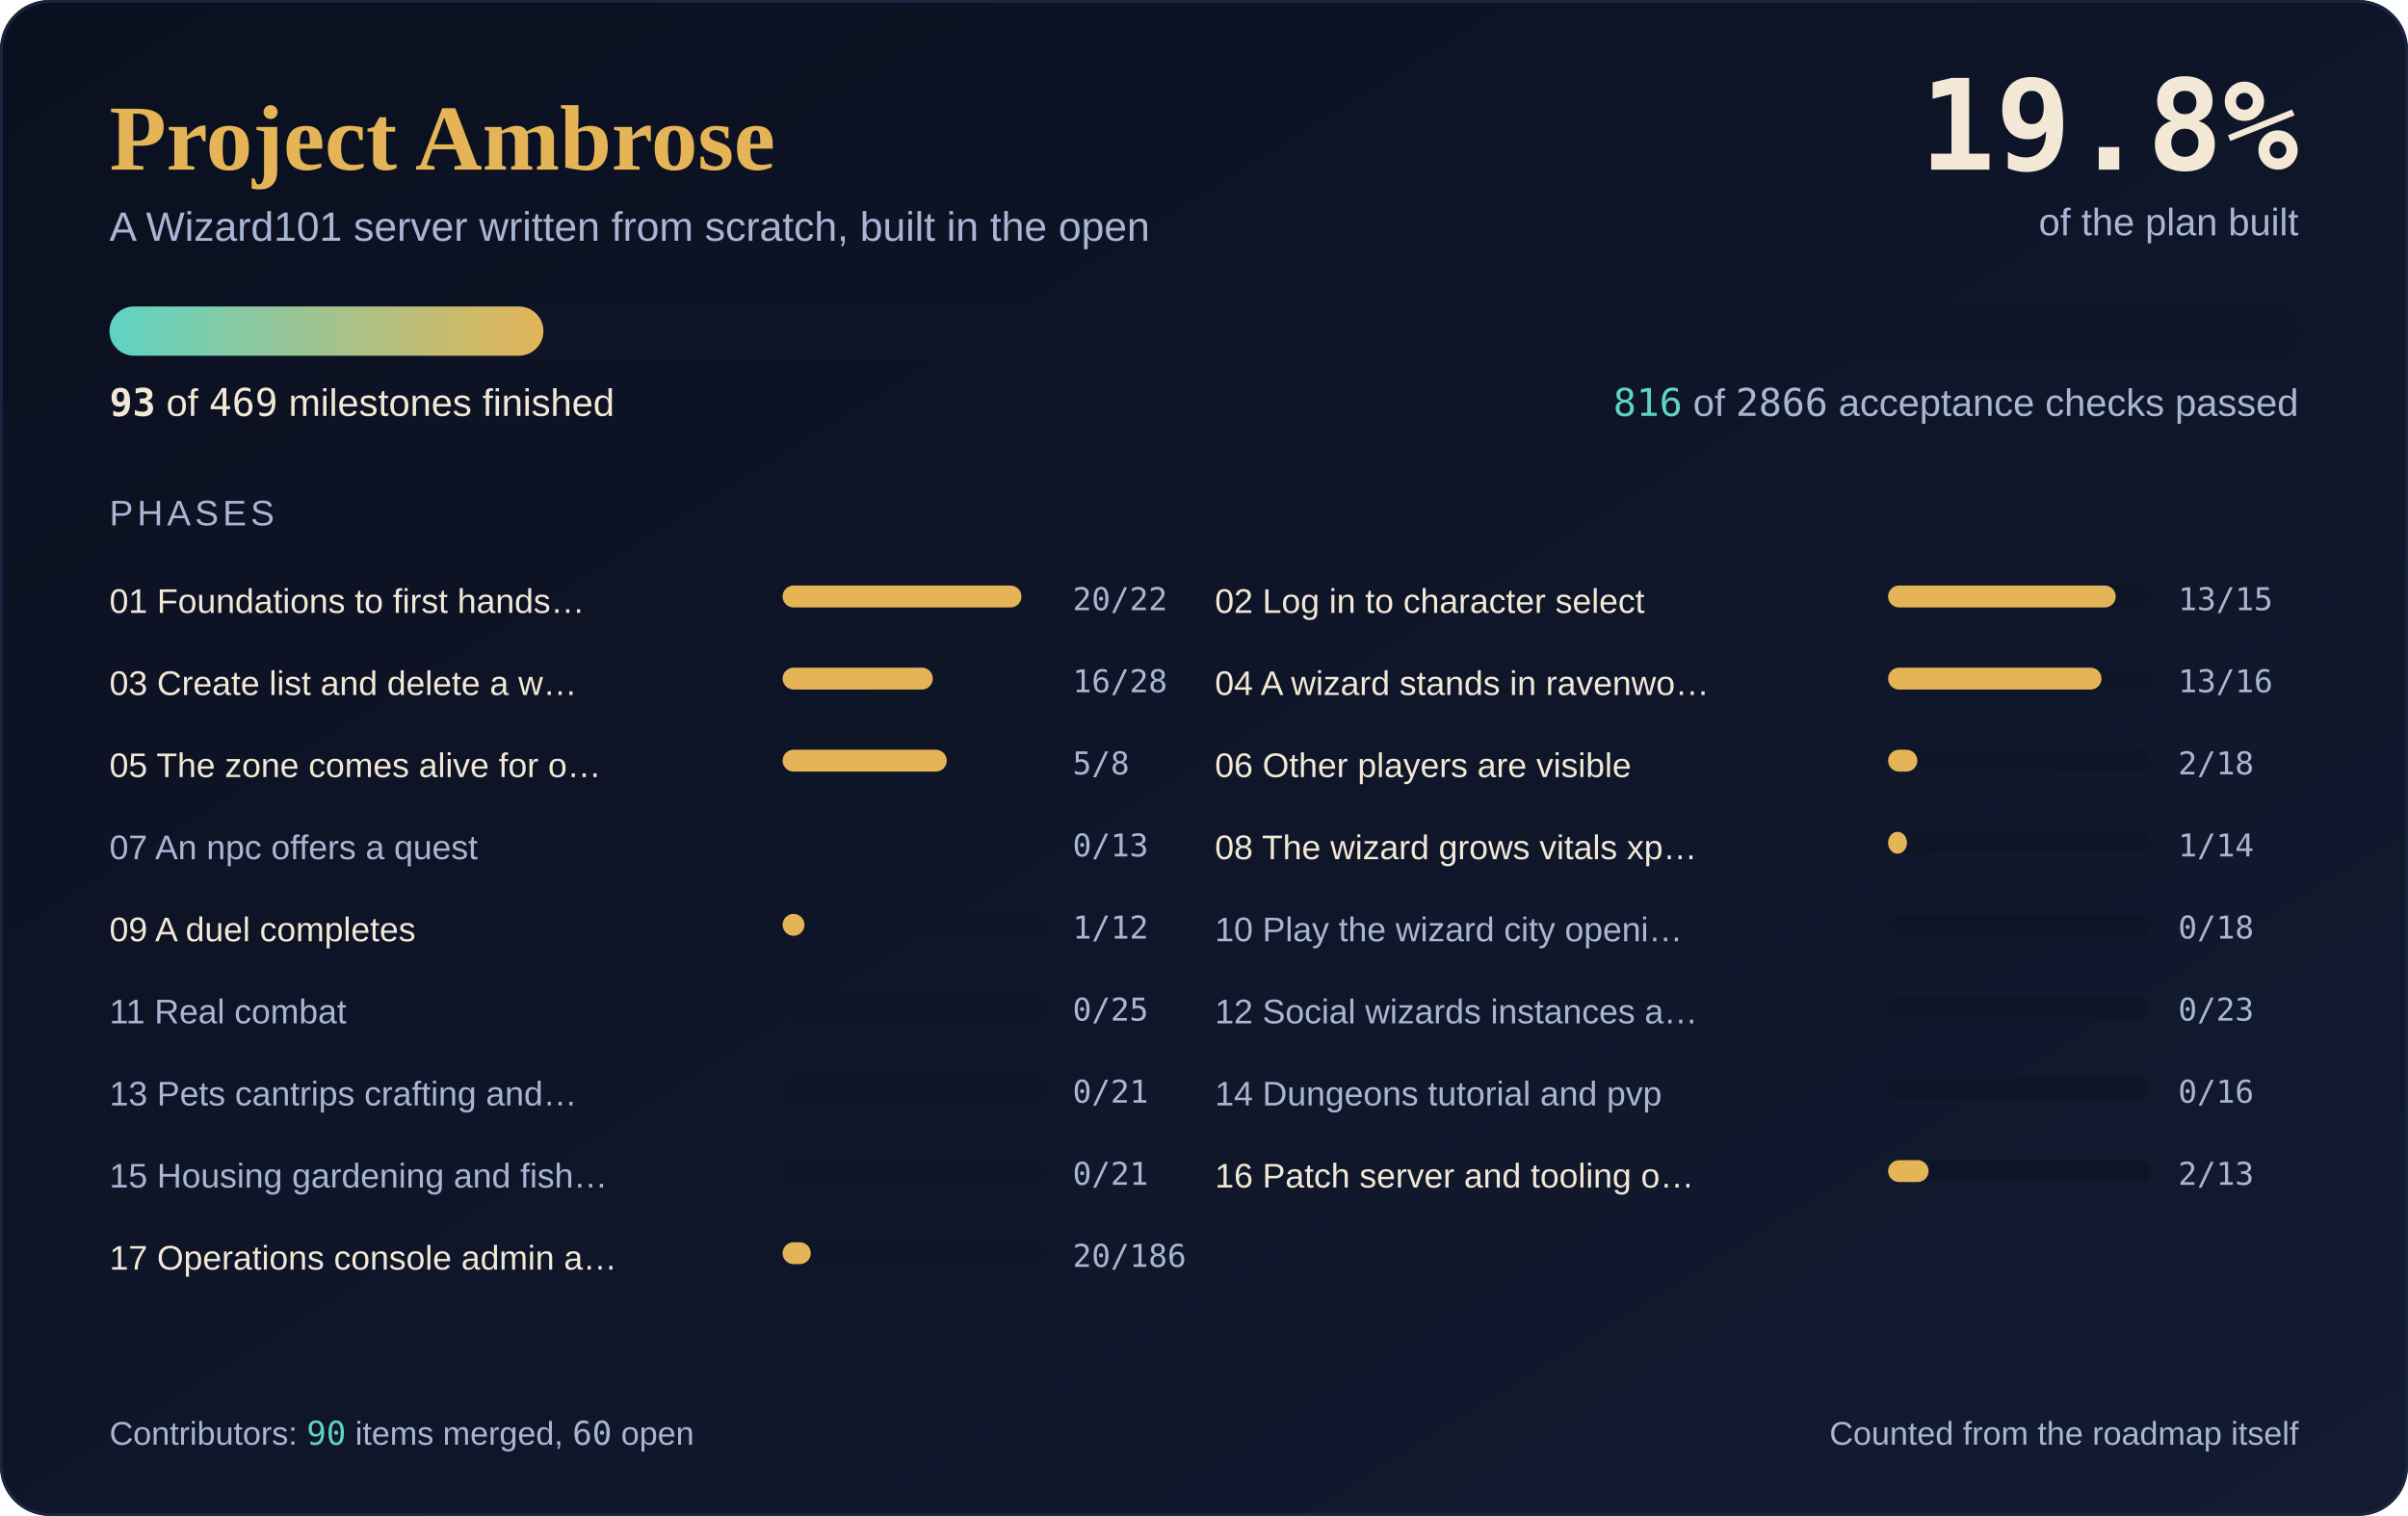
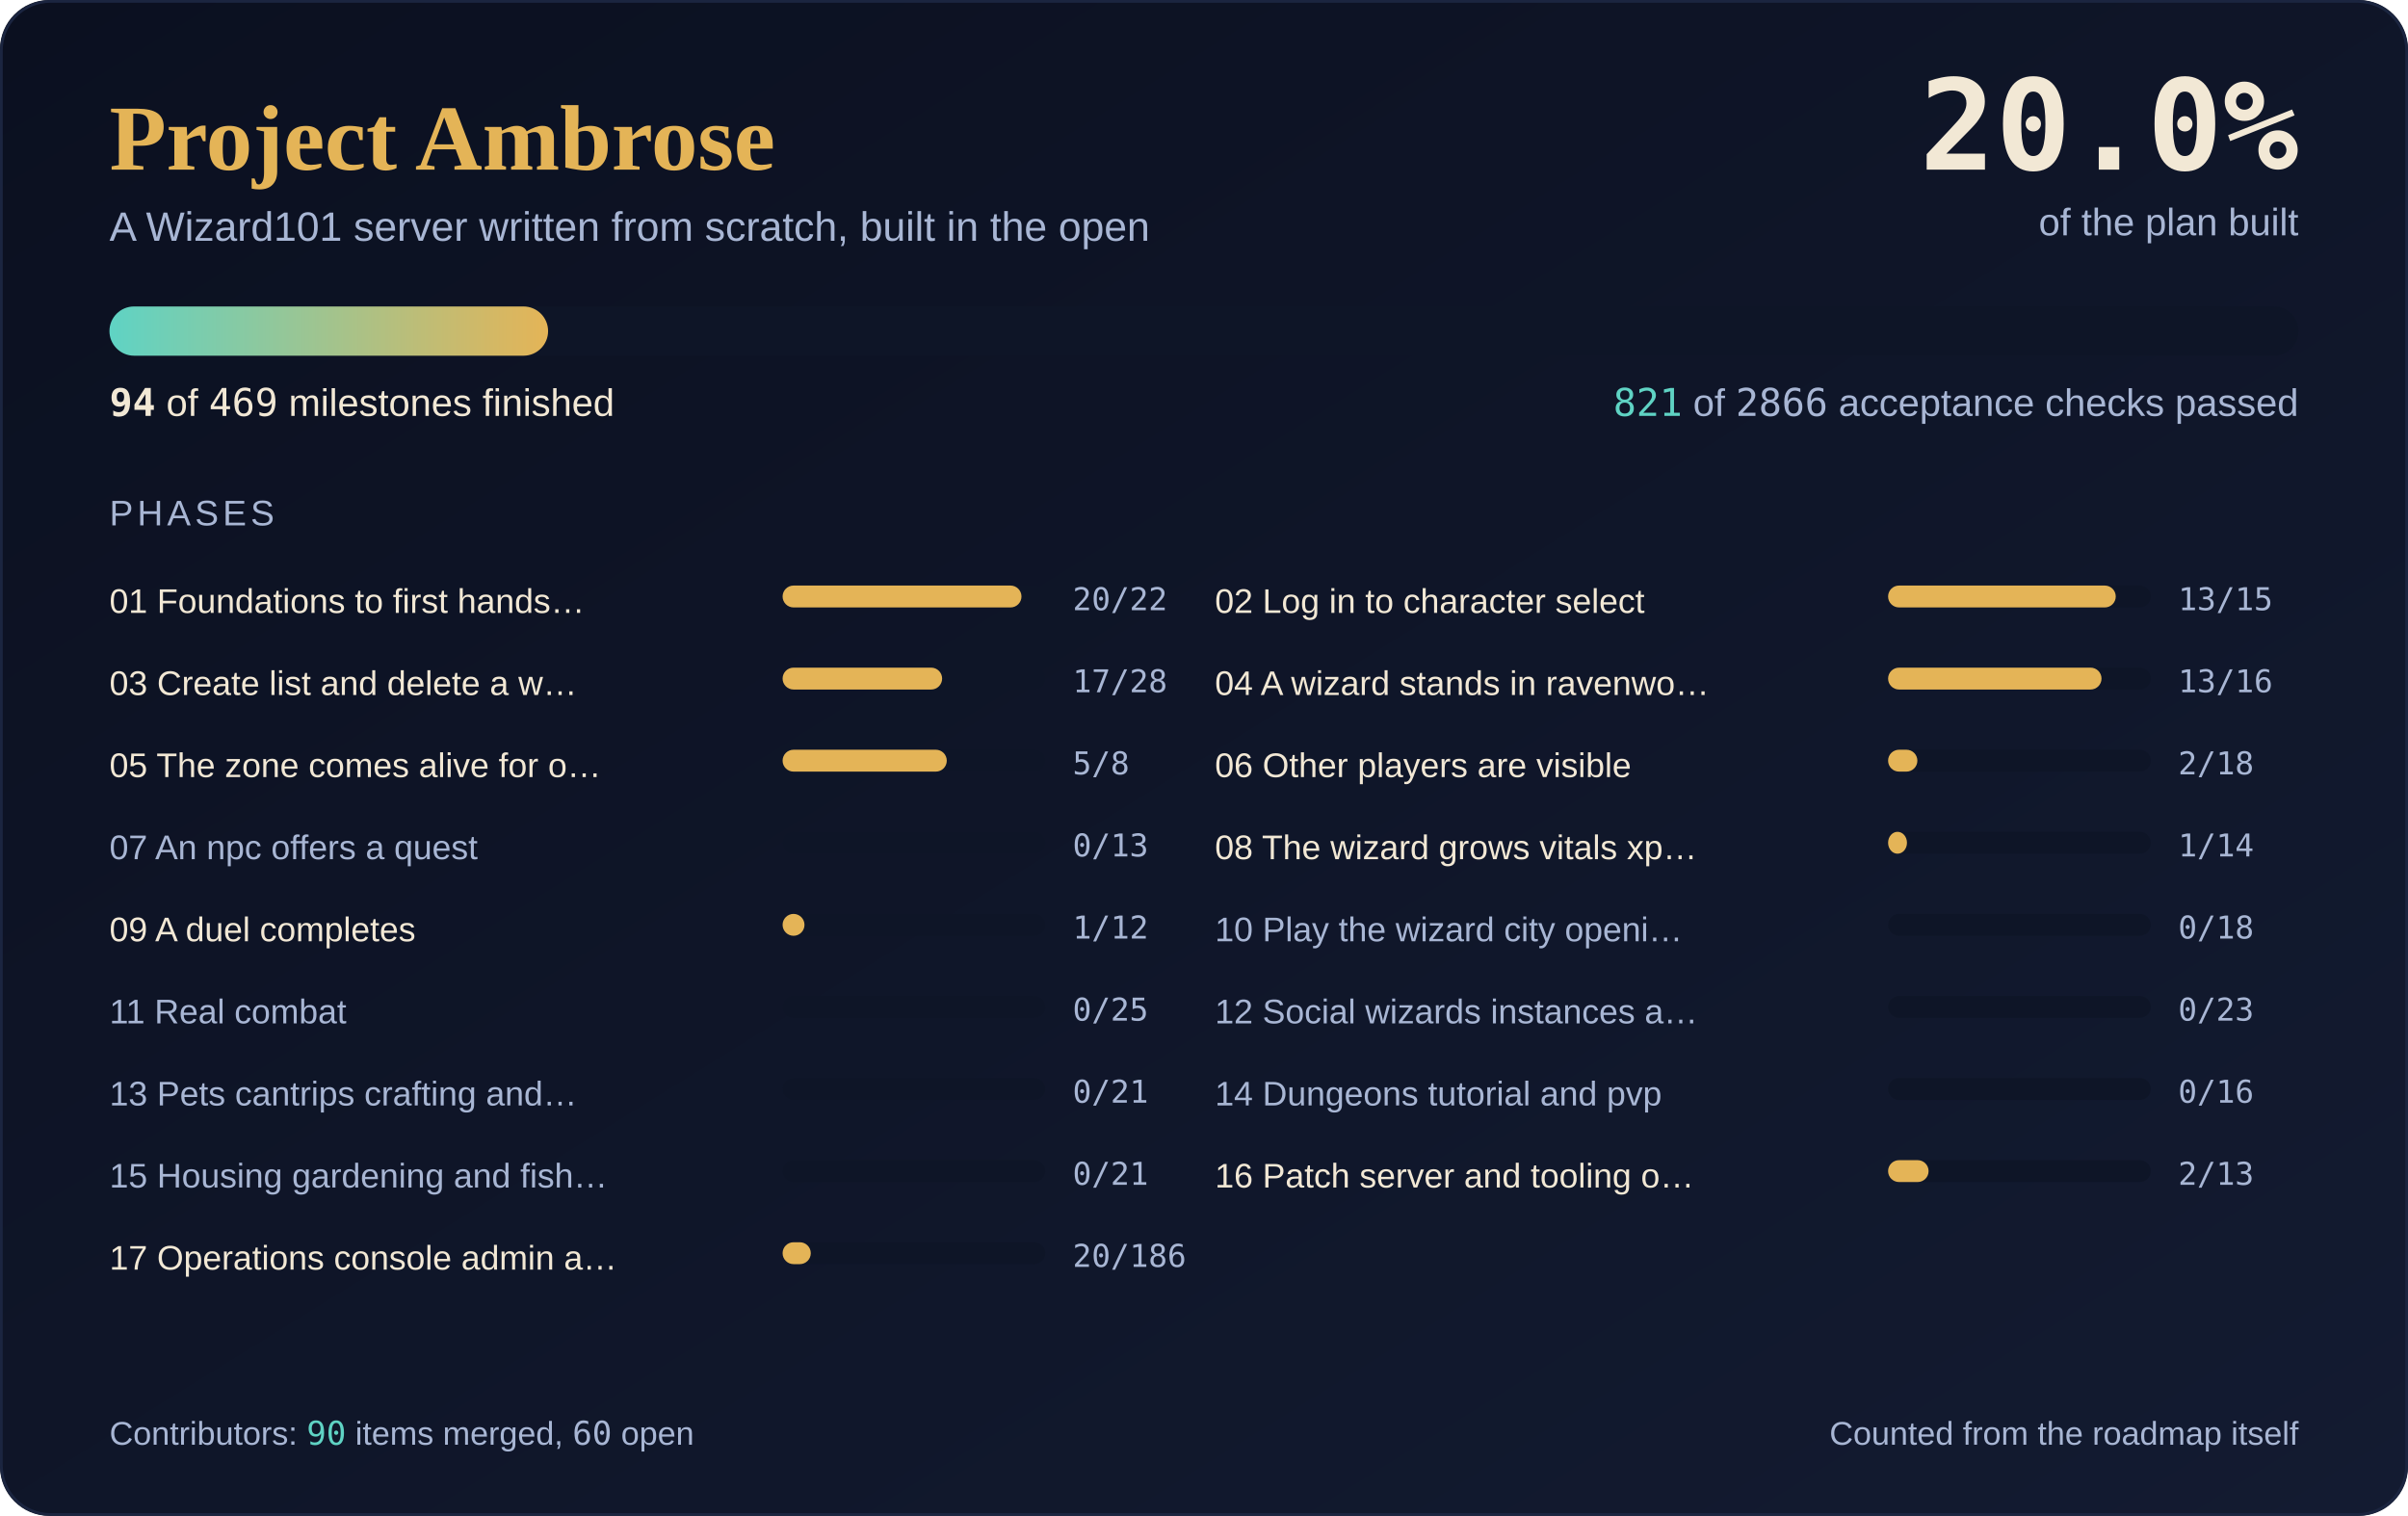
- <svg xmlns="http://www.w3.org/2000/svg" width="880" height="554" viewBox="0 0 880 554" role="img" aria-label="Project Ambrose progress: 93 of 469 milestones complete, 19.8 percent">
+ <svg xmlns="http://www.w3.org/2000/svg" width="880" height="554" viewBox="0 0 880 554" role="img" aria-label="Project Ambrose progress: 94 of 469 milestones complete, 20.0 percent">
  <defs>
    <linearGradient id="sky" x1="0" y1="0" x2="1" y2="1">
      <stop offset="0" stop-color="#0B1020" />
      <stop offset="1" stop-color="#131B31" />
    </linearGradient>
    <linearGradient id="fill" x1="0" y1="0" x2="1" y2="0">
      <stop offset="0" stop-color="#5FD3C4" />
      <stop offset="1" stop-color="#E4B457" />
    </linearGradient>
  </defs>
  <rect width="880" height="554" rx="18" fill="url(#sky)" />
  <rect x="0.5" y="0.5" width="879" height="553" rx="18" fill="none" stroke="#1B2540" />
  <text x="40" y="62" font-family="'Cormorant Garamond', Georgia, 'Times New Roman', serif" font-size="34" font-weight="600" fill="#E4B457">Project Ambrose</text>
  <text x="40" y="88" font-family="Karla, 'Segoe UI', 'Helvetica Neue', Arial, sans-serif" font-size="15" fill="#A8B6D4">A Wizard101 server written from scratch, built in the open</text>
-   <text x="840" y="62" text-anchor="end" font-family="'JetBrains Mono', Consolas, 'DejaVu Sans Mono', monospace" font-size="46" font-weight="700" fill="#F2E8D5">19.8%</text>
+   <text x="840" y="62" text-anchor="end" font-family="'JetBrains Mono', Consolas, 'DejaVu Sans Mono', monospace" font-size="46" font-weight="700" fill="#F2E8D5">20.0%</text>
  <text x="840" y="86" text-anchor="end" font-family="Karla, 'Segoe UI', 'Helvetica Neue', Arial, sans-serif" font-size="14" fill="#A8B6D4">of the plan built</text>
  <rect x="40" y="112" width="800" height="18" rx="9.0" fill="#0E1527" />
-   <rect x="40" y="112" width="158.6" height="18" rx="9.0" fill="url(#fill)" />
+   <rect x="40" y="112" width="160.3" height="18" rx="9.0" fill="url(#fill)" />
  <text x="40" y="152" font-family="Karla, 'Segoe UI', 'Helvetica Neue', Arial, sans-serif" font-size="14" fill="#F2E8D5">
-     <tspan font-family="'JetBrains Mono', Consolas, 'DejaVu Sans Mono', monospace" font-weight="700">93</tspan> of <tspan font-family="'JetBrains Mono', Consolas, 'DejaVu Sans Mono', monospace">469</tspan> milestones finished</text>
+     <tspan font-family="'JetBrains Mono', Consolas, 'DejaVu Sans Mono', monospace" font-weight="700">94</tspan> of <tspan font-family="'JetBrains Mono', Consolas, 'DejaVu Sans Mono', monospace">469</tspan> milestones finished</text>
  <text x="840" y="152" text-anchor="end" font-family="Karla, 'Segoe UI', 'Helvetica Neue', Arial, sans-serif" font-size="14" fill="#A8B6D4">
-     <tspan font-family="'JetBrains Mono', Consolas, 'DejaVu Sans Mono', monospace" fill="#5FD3C4">816</tspan> of <tspan font-family="'JetBrains Mono', Consolas, 'DejaVu Sans Mono', monospace">2866</tspan> acceptance checks passed</text>
+     <tspan font-family="'JetBrains Mono', Consolas, 'DejaVu Sans Mono', monospace" fill="#5FD3C4">821</tspan> of <tspan font-family="'JetBrains Mono', Consolas, 'DejaVu Sans Mono', monospace">2866</tspan> acceptance checks passed</text>
  <text x="40" y="192" font-family="Karla, 'Segoe UI', 'Helvetica Neue', Arial, sans-serif" font-size="13" fill="#A8B6D4" letter-spacing="1.5">PHASES</text>
  <text x="40" y="224" font-family="Karla, 'Segoe UI', 'Helvetica Neue', Arial, sans-serif" font-size="12.5" fill="#F2E8D5">01 Foundations to first hands…</text>
  <rect x="286" y="214" width="96" height="8" rx="4.0" fill="#0E1527" />
  <rect x="286" y="214" width="87.3" height="8" rx="4.0" fill="#E4B457" />
  <text x="392" y="223" font-family="'JetBrains Mono', Consolas, 'DejaVu Sans Mono', monospace" font-size="11.5" fill="#A8B6D4">20/22</text>
  <text x="444" y="224" font-family="Karla, 'Segoe UI', 'Helvetica Neue', Arial, sans-serif" font-size="12.5" fill="#F2E8D5">02 Log in to character select</text>
  <rect x="690" y="214" width="96" height="8" rx="4.0" fill="#0E1527" />
  <rect x="690" y="214" width="83.2" height="8" rx="4.0" fill="#E4B457" />
  <text x="796" y="223" font-family="'JetBrains Mono', Consolas, 'DejaVu Sans Mono', monospace" font-size="11.5" fill="#A8B6D4">13/15</text>
  <text x="40" y="254" font-family="Karla, 'Segoe UI', 'Helvetica Neue', Arial, sans-serif" font-size="12.5" fill="#F2E8D5">03 Create list and delete a w…</text>
  <rect x="286" y="244" width="96" height="8" rx="4.0" fill="#0E1527" />
-   <rect x="286" y="244" width="54.9" height="8" rx="4.0" fill="#E4B457" />
-   <text x="392" y="253" font-family="'JetBrains Mono', Consolas, 'DejaVu Sans Mono', monospace" font-size="11.5" fill="#A8B6D4">16/28</text>
+   <rect x="286" y="244" width="58.3" height="8" rx="4.0" fill="#E4B457" />
+   <text x="392" y="253" font-family="'JetBrains Mono', Consolas, 'DejaVu Sans Mono', monospace" font-size="11.5" fill="#A8B6D4">17/28</text>
  <text x="444" y="254" font-family="Karla, 'Segoe UI', 'Helvetica Neue', Arial, sans-serif" font-size="12.5" fill="#F2E8D5">04 A wizard stands in ravenwo…</text>
  <rect x="690" y="244" width="96" height="8" rx="4.0" fill="#0E1527" />
  <rect x="690" y="244" width="78.0" height="8" rx="4.0" fill="#E4B457" />
  <text x="796" y="253" font-family="'JetBrains Mono', Consolas, 'DejaVu Sans Mono', monospace" font-size="11.5" fill="#A8B6D4">13/16</text>
  <text x="40" y="284" font-family="Karla, 'Segoe UI', 'Helvetica Neue', Arial, sans-serif" font-size="12.5" fill="#F2E8D5">05 The zone comes alive for o…</text>
  <rect x="286" y="274" width="96" height="8" rx="4.0" fill="#0E1527" />
  <rect x="286" y="274" width="60.0" height="8" rx="4.0" fill="#E4B457" />
  <text x="392" y="283" font-family="'JetBrains Mono', Consolas, 'DejaVu Sans Mono', monospace" font-size="11.5" fill="#A8B6D4">5/8</text>
  <text x="444" y="284" font-family="Karla, 'Segoe UI', 'Helvetica Neue', Arial, sans-serif" font-size="12.5" fill="#F2E8D5">06 Other players are visible</text>
  <rect x="690" y="274" width="96" height="8" rx="4.0" fill="#0E1527" />
  <rect x="690" y="274" width="10.7" height="8" rx="4.0" fill="#E4B457" />
  <text x="796" y="283" font-family="'JetBrains Mono', Consolas, 'DejaVu Sans Mono', monospace" font-size="11.5" fill="#A8B6D4">2/18</text>
  <text x="40" y="314" font-family="Karla, 'Segoe UI', 'Helvetica Neue', Arial, sans-serif" font-size="12.5" fill="#A8B6D4">07 An npc offers a quest</text>
  <rect x="286" y="304" width="96" height="8" rx="4.0" fill="#0E1527" />
  <text x="392" y="313" font-family="'JetBrains Mono', Consolas, 'DejaVu Sans Mono', monospace" font-size="11.5" fill="#A8B6D4">0/13</text>
  <text x="444" y="314" font-family="Karla, 'Segoe UI', 'Helvetica Neue', Arial, sans-serif" font-size="12.5" fill="#F2E8D5">08 The wizard grows vitals xp…</text>
  <rect x="690" y="304" width="96" height="8" rx="4.0" fill="#0E1527" />
  <rect x="690" y="304" width="6.9" height="8" rx="4.0" fill="#E4B457" />
  <text x="796" y="313" font-family="'JetBrains Mono', Consolas, 'DejaVu Sans Mono', monospace" font-size="11.5" fill="#A8B6D4">1/14</text>
  <text x="40" y="344" font-family="Karla, 'Segoe UI', 'Helvetica Neue', Arial, sans-serif" font-size="12.5" fill="#F2E8D5">09 A duel completes</text>
  <rect x="286" y="334" width="96" height="8" rx="4.0" fill="#0E1527" />
  <rect x="286" y="334" width="8.0" height="8" rx="4.0" fill="#E4B457" />
  <text x="392" y="343" font-family="'JetBrains Mono', Consolas, 'DejaVu Sans Mono', monospace" font-size="11.5" fill="#A8B6D4">1/12</text>
  <text x="444" y="344" font-family="Karla, 'Segoe UI', 'Helvetica Neue', Arial, sans-serif" font-size="12.5" fill="#A8B6D4">10 Play the wizard city openi…</text>
  <rect x="690" y="334" width="96" height="8" rx="4.0" fill="#0E1527" />
  <text x="796" y="343" font-family="'JetBrains Mono', Consolas, 'DejaVu Sans Mono', monospace" font-size="11.5" fill="#A8B6D4">0/18</text>
  <text x="40" y="374" font-family="Karla, 'Segoe UI', 'Helvetica Neue', Arial, sans-serif" font-size="12.5" fill="#A8B6D4">11 Real combat</text>
  <rect x="286" y="364" width="96" height="8" rx="4.0" fill="#0E1527" />
  <text x="392" y="373" font-family="'JetBrains Mono', Consolas, 'DejaVu Sans Mono', monospace" font-size="11.5" fill="#A8B6D4">0/25</text>
  <text x="444" y="374" font-family="Karla, 'Segoe UI', 'Helvetica Neue', Arial, sans-serif" font-size="12.5" fill="#A8B6D4">12 Social wizards instances a…</text>
  <rect x="690" y="364" width="96" height="8" rx="4.0" fill="#0E1527" />
  <text x="796" y="373" font-family="'JetBrains Mono', Consolas, 'DejaVu Sans Mono', monospace" font-size="11.5" fill="#A8B6D4">0/23</text>
  <text x="40" y="404" font-family="Karla, 'Segoe UI', 'Helvetica Neue', Arial, sans-serif" font-size="12.5" fill="#A8B6D4">13 Pets cantrips crafting and…</text>
  <rect x="286" y="394" width="96" height="8" rx="4.0" fill="#0E1527" />
  <text x="392" y="403" font-family="'JetBrains Mono', Consolas, 'DejaVu Sans Mono', monospace" font-size="11.5" fill="#A8B6D4">0/21</text>
  <text x="444" y="404" font-family="Karla, 'Segoe UI', 'Helvetica Neue', Arial, sans-serif" font-size="12.5" fill="#A8B6D4">14 Dungeons tutorial and pvp</text>
  <rect x="690" y="394" width="96" height="8" rx="4.0" fill="#0E1527" />
  <text x="796" y="403" font-family="'JetBrains Mono', Consolas, 'DejaVu Sans Mono', monospace" font-size="11.5" fill="#A8B6D4">0/16</text>
  <text x="40" y="434" font-family="Karla, 'Segoe UI', 'Helvetica Neue', Arial, sans-serif" font-size="12.5" fill="#A8B6D4">15 Housing gardening and fish…</text>
  <rect x="286" y="424" width="96" height="8" rx="4.0" fill="#0E1527" />
  <text x="392" y="433" font-family="'JetBrains Mono', Consolas, 'DejaVu Sans Mono', monospace" font-size="11.5" fill="#A8B6D4">0/21</text>
  <text x="444" y="434" font-family="Karla, 'Segoe UI', 'Helvetica Neue', Arial, sans-serif" font-size="12.5" fill="#F2E8D5">16 Patch server and tooling o…</text>
  <rect x="690" y="424" width="96" height="8" rx="4.0" fill="#0E1527" />
  <rect x="690" y="424" width="14.8" height="8" rx="4.0" fill="#E4B457" />
  <text x="796" y="433" font-family="'JetBrains Mono', Consolas, 'DejaVu Sans Mono', monospace" font-size="11.5" fill="#A8B6D4">2/13</text>
  <text x="40" y="464" font-family="Karla, 'Segoe UI', 'Helvetica Neue', Arial, sans-serif" font-size="12.5" fill="#F2E8D5">17 Operations console admin a…</text>
  <rect x="286" y="454" width="96" height="8" rx="4.0" fill="#0E1527" />
  <rect x="286" y="454" width="10.3" height="8" rx="4.0" fill="#E4B457" />
  <text x="392" y="463" font-family="'JetBrains Mono', Consolas, 'DejaVu Sans Mono', monospace" font-size="11.5" fill="#A8B6D4">20/186</text>
  <text x="40" y="528" font-family="Karla, 'Segoe UI', 'Helvetica Neue', Arial, sans-serif" font-size="12" fill="#A8B6D4">Contributors: <tspan font-family="'JetBrains Mono', Consolas, 'DejaVu Sans Mono', monospace" fill="#5FD3C4">90</tspan> items merged, <tspan font-family="'JetBrains Mono', Consolas, 'DejaVu Sans Mono', monospace">60</tspan> open</text>
  <text x="840" y="528" text-anchor="end" font-family="Karla, 'Segoe UI', 'Helvetica Neue', Arial, sans-serif" font-size="12" fill="#A8B6D4">Counted from the roadmap itself</text>
</svg>
